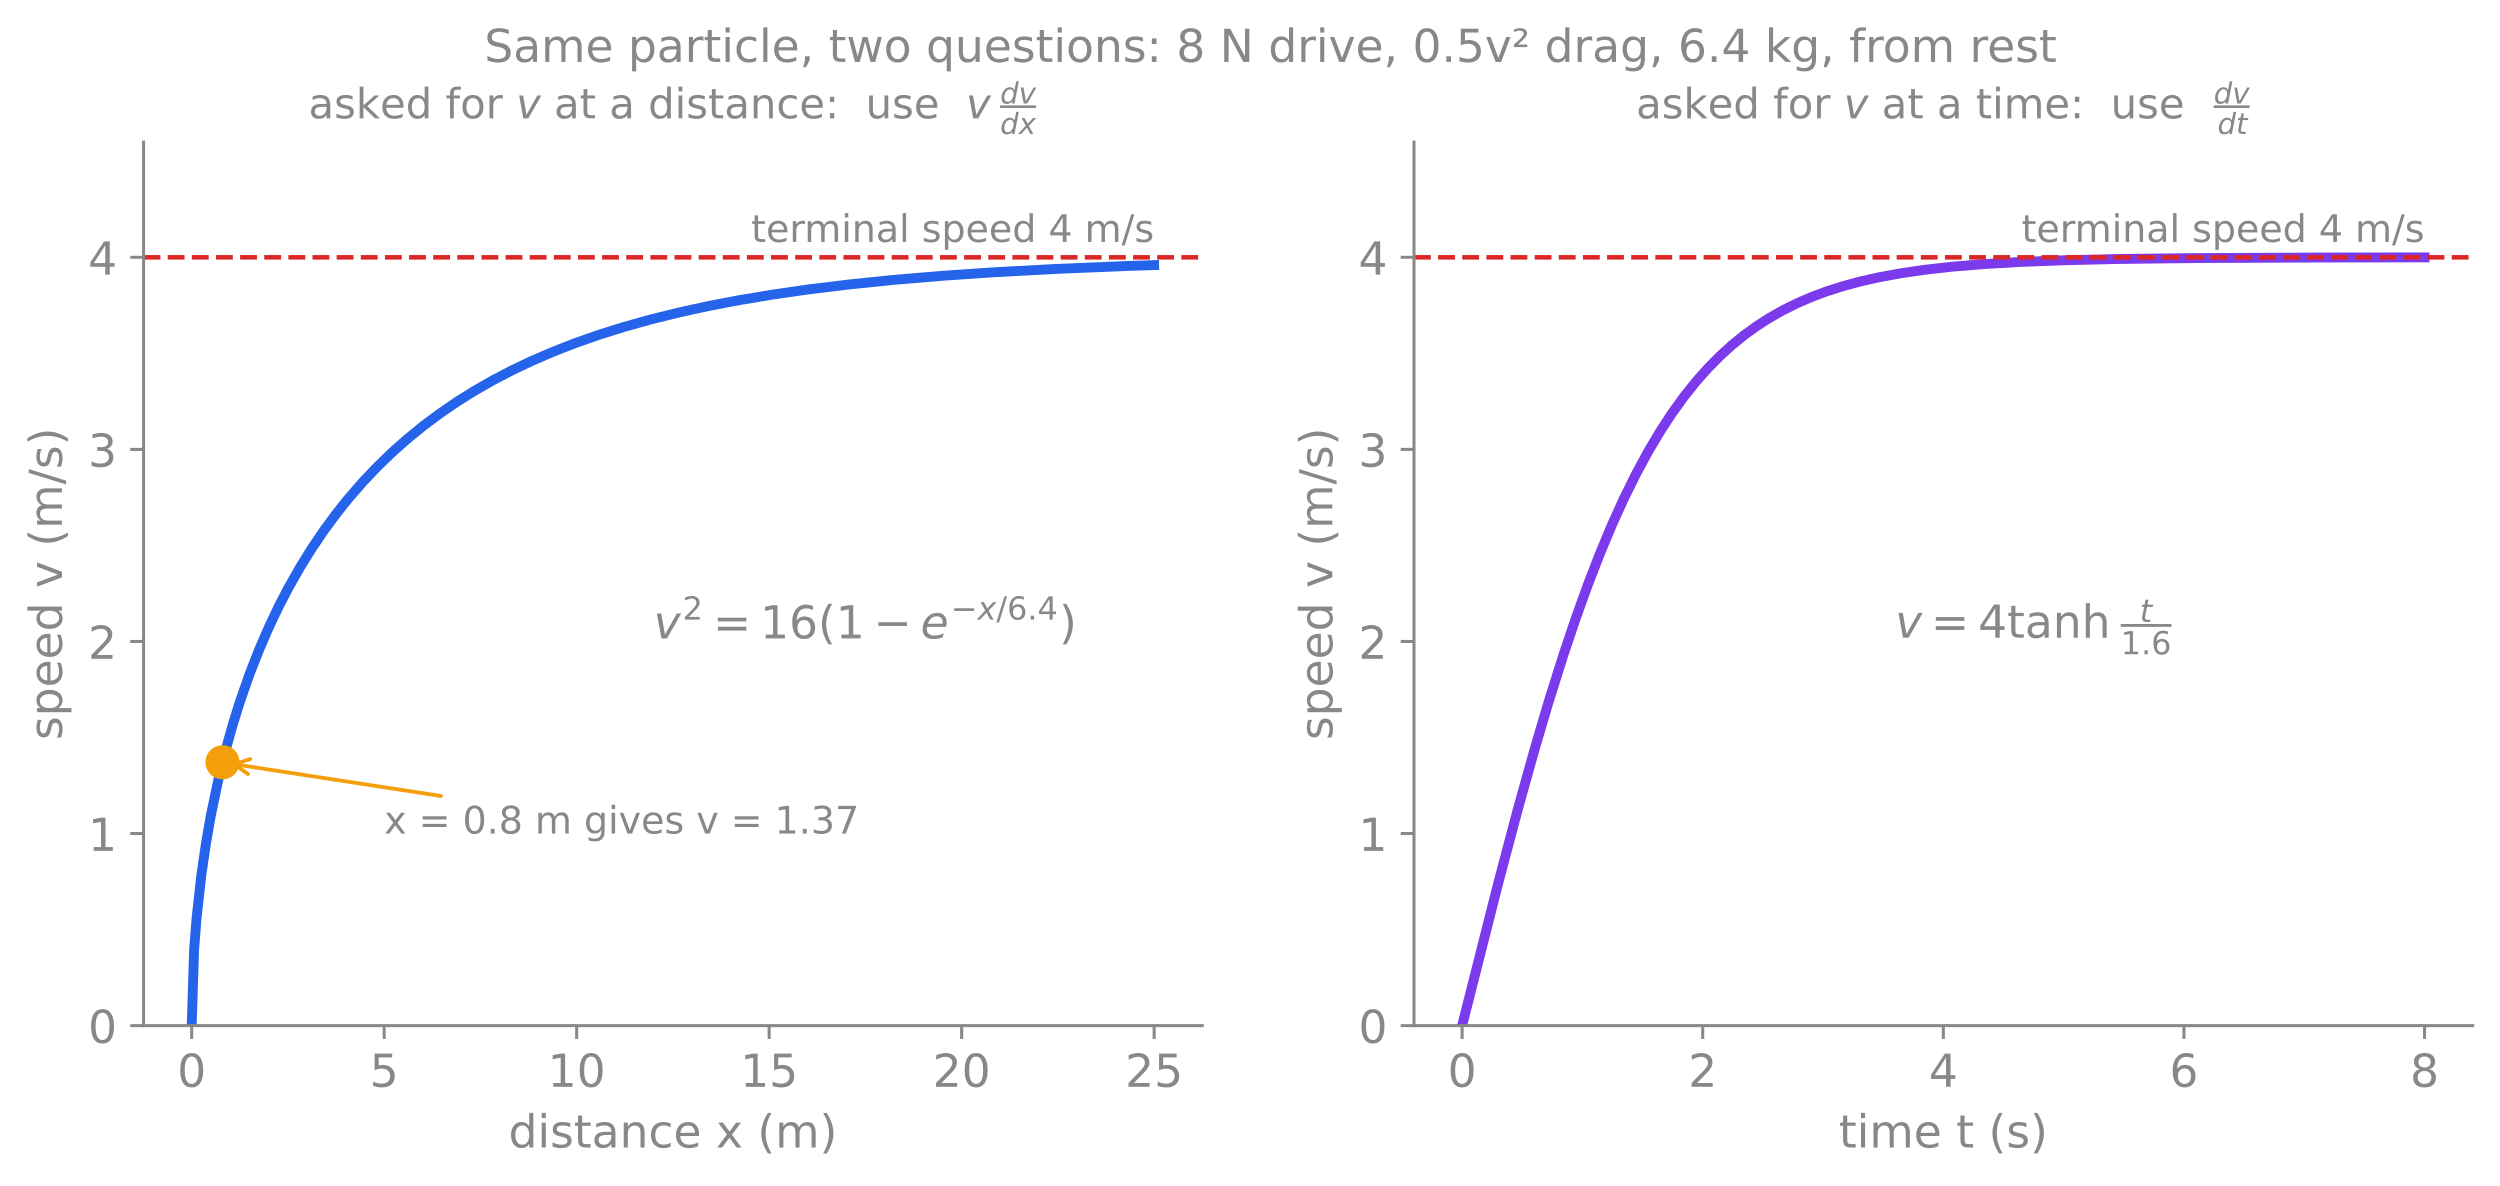
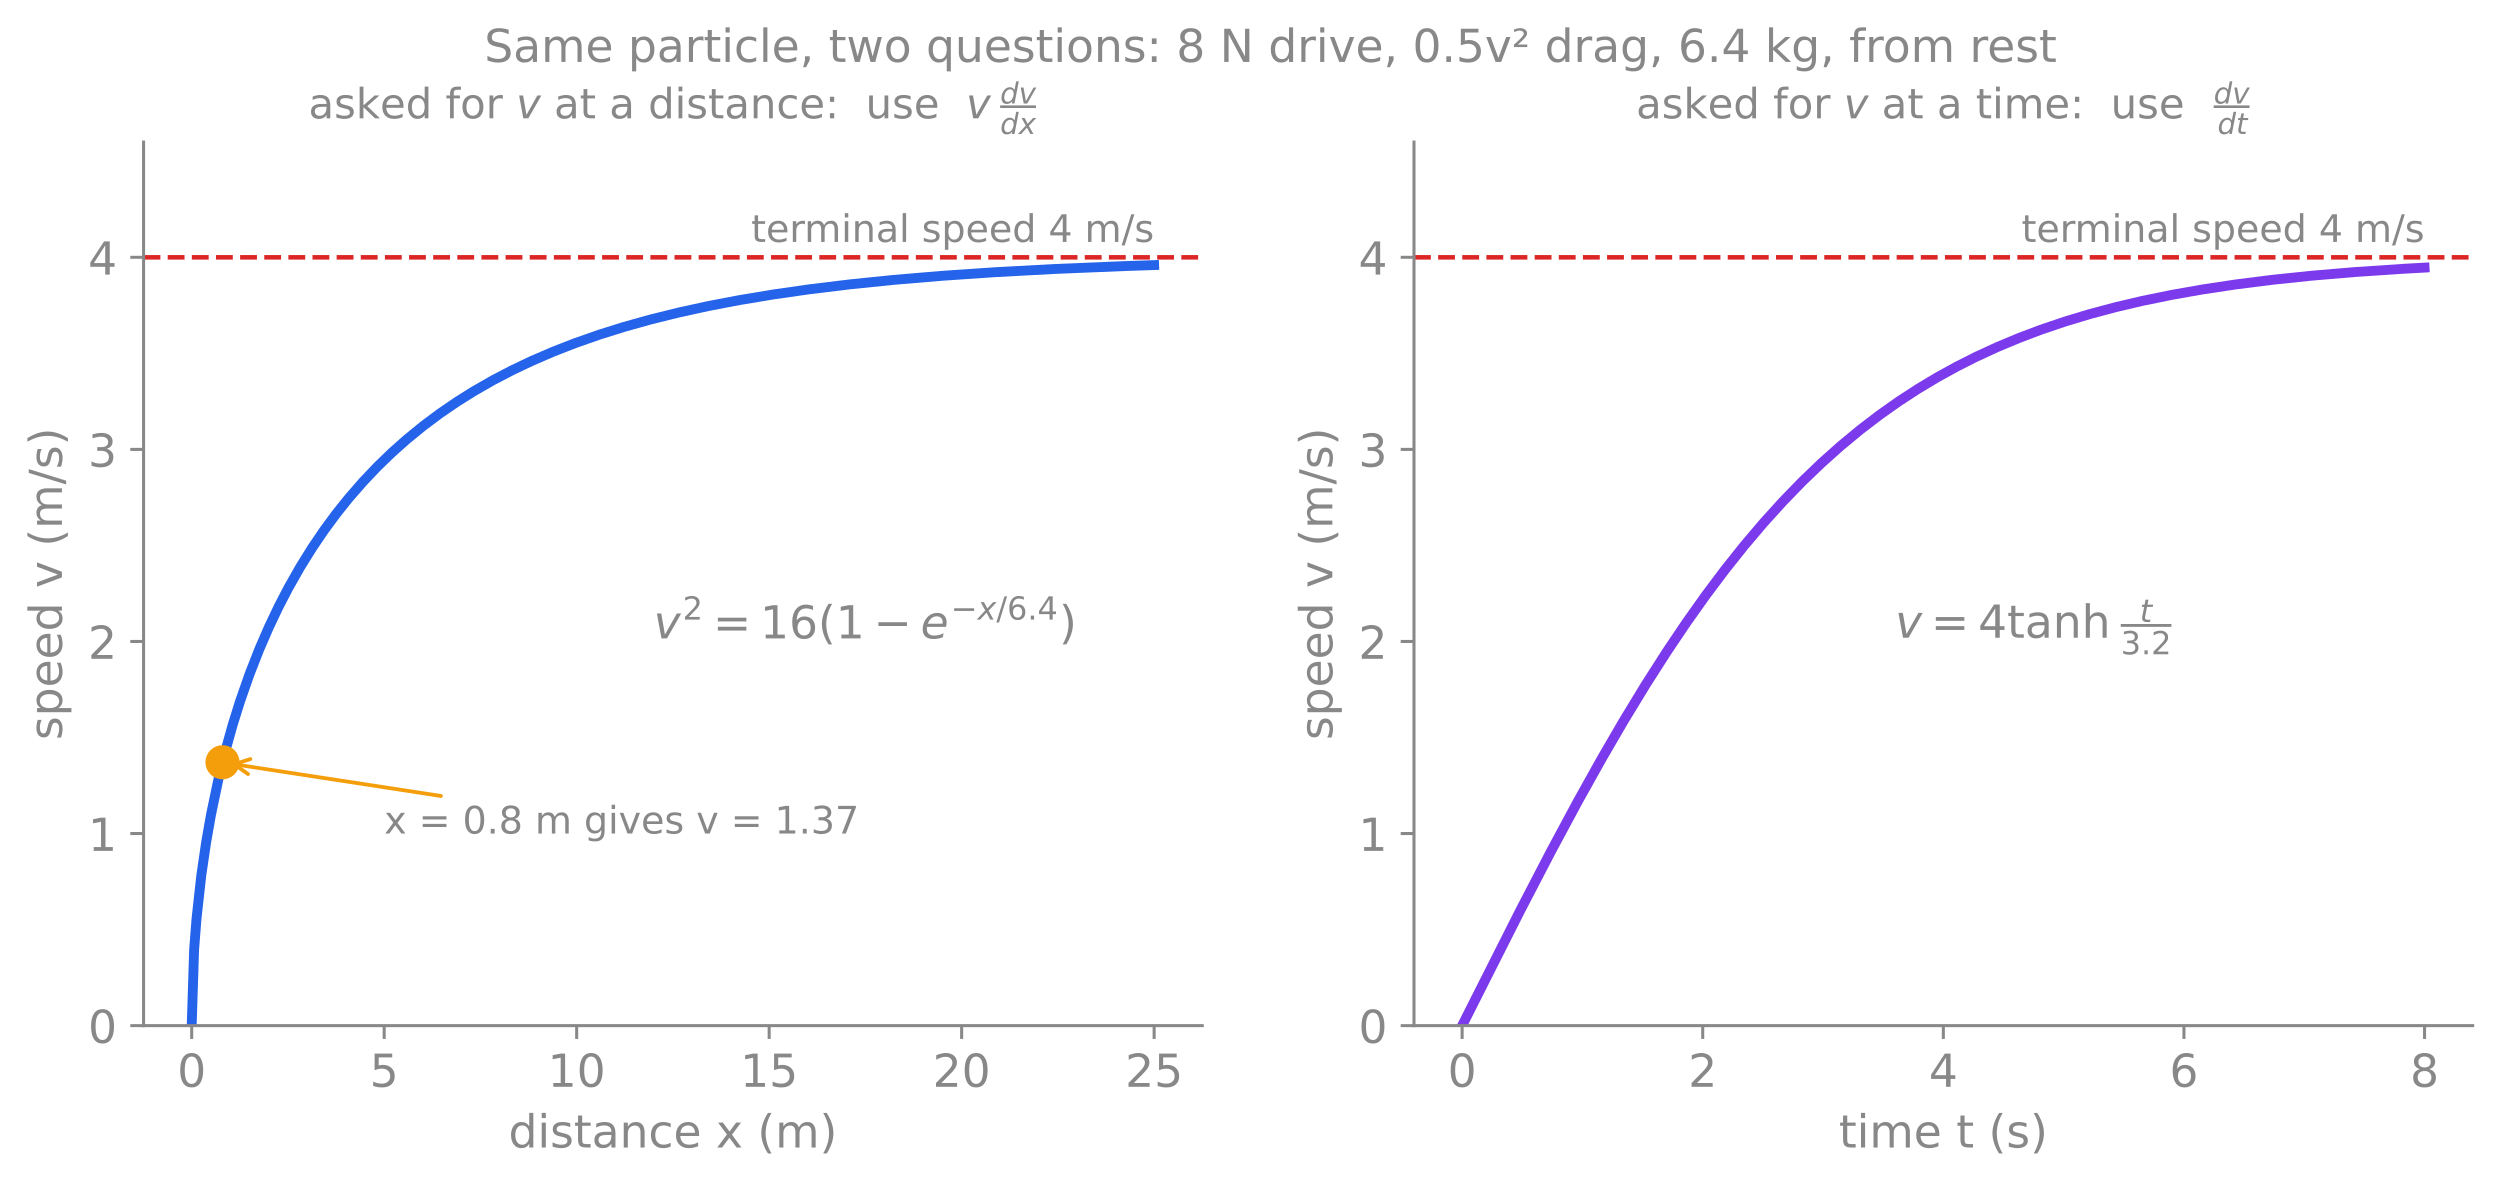
- <svg xmlns="http://www.w3.org/2000/svg" xmlns:xlink="http://www.w3.org/1999/xlink" width="658.836pt" height="312.489pt" viewBox="0 0 658.836 312.489" version="1.1">
+ <svg xmlns="http://www.w3.org/2000/svg" xmlns:xlink="http://www.w3.org/1999/xlink" width="100%" viewBox="0 0 658.836 312.489" version="1.1">
  <defs>
    <style type="text/css">*{stroke-linejoin: round; stroke-linecap: butt}</style>
  </defs>
  <g id="figure_1">
    <g id="patch_1">
-       <path d="M 0 312.489  L 658.836 312.489  L 658.836 0  L 0 0  L 0 312.489  z " style="fill: none" />
+       <path d="M 0 312.489 L 658.836 312.489 L 658.836 0 L 0 0 L 0 312.489 z " style="fill: none" />
    </g>
    <g id="axes_1">
      <g id="patch_2">
-         <path d="M 37.836 270.288  L 316.836 270.288  L 316.836 37.44  L 37.836 37.44  L 37.836 270.288  z " style="fill: none" />
+         <path d="M 37.836 270.288 L 316.836 270.288 L 316.836 37.44 L 37.836 37.44 L 37.836 270.288 z " style="fill: none" />
      </g>
      <g id="matplotlib.axis_1">
        <g id="xtick_1">
          <g id="line2d_1">
            <defs>
-               <path id="mb538197c39" d="M 0 0  L 0 3.5  " style="stroke: #888888; stroke-width: 0.8" />
+               <path id="mb538197c39" d="M 0 0 L 0 3.5 " style="stroke: #888888; stroke-width: 0.8" />
            </defs>
            <g>
              <use xlink:href="#mb538197c39" x="50.518" y="270.288" style="fill: #888888; stroke: #888888; stroke-width: 0.8" />
            </g>
          </g>
          <g id="text_1">
            <text style="font-size: 12px; font-family: 'DejaVu Sans', 'Bitstream Vera Sans', 'Computer Modern Sans Serif', 'Lucida Grande', 'Verdana', 'Geneva', 'Lucid', 'Arial', 'Helvetica', 'Avant Garde', sans-serif; text-anchor: middle; fill: #888888" x="50.518" y="286.405" transform="rotate(-0 50.51776 286.4052)">0</text>
          </g>
        </g>
        <g id="xtick_2">
          <g id="line2d_2">
            <g>
              <use xlink:href="#mb538197c39" x="101.245" y="270.288" style="fill: #888888; stroke: #888888; stroke-width: 0.8" />
            </g>
          </g>
          <g id="text_2">
            <text style="font-size: 12px; font-family: 'DejaVu Sans', 'Bitstream Vera Sans', 'Computer Modern Sans Serif', 'Lucida Grande', 'Verdana', 'Geneva', 'Lucid', 'Arial', 'Helvetica', 'Avant Garde', sans-serif; text-anchor: middle; fill: #888888" x="101.245" y="286.405" transform="rotate(-0 101.245 286.4052)">5</text>
          </g>
        </g>
        <g id="xtick_3">
          <g id="line2d_3">
            <g>
              <use xlink:href="#mb538197c39" x="151.972" y="270.288" style="fill: #888888; stroke: #888888; stroke-width: 0.8" />
            </g>
          </g>
          <g id="text_3">
            <text style="font-size: 12px; font-family: 'DejaVu Sans', 'Bitstream Vera Sans', 'Computer Modern Sans Serif', 'Lucida Grande', 'Verdana', 'Geneva', 'Lucid', 'Arial', 'Helvetica', 'Avant Garde', sans-serif; text-anchor: middle; fill: #888888" x="151.972" y="286.405" transform="rotate(-0 151.9723 286.4052)">10</text>
          </g>
        </g>
        <g id="xtick_4">
          <g id="line2d_4">
            <g>
              <use xlink:href="#mb538197c39" x="202.7" y="270.288" style="fill: #888888; stroke: #888888; stroke-width: 0.8" />
            </g>
          </g>
          <g id="text_4">
            <text style="font-size: 12px; font-family: 'DejaVu Sans', 'Bitstream Vera Sans', 'Computer Modern Sans Serif', 'Lucida Grande', 'Verdana', 'Geneva', 'Lucid', 'Arial', 'Helvetica', 'Avant Garde', sans-serif; text-anchor: middle; fill: #888888" x="202.7" y="286.405" transform="rotate(-0 202.6996 286.4052)">15</text>
          </g>
        </g>
        <g id="xtick_5">
          <g id="line2d_5">
            <g>
              <use xlink:href="#mb538197c39" x="253.427" y="270.288" style="fill: #888888; stroke: #888888; stroke-width: 0.8" />
            </g>
          </g>
          <g id="text_5">
            <text style="font-size: 12px; font-family: 'DejaVu Sans', 'Bitstream Vera Sans', 'Computer Modern Sans Serif', 'Lucida Grande', 'Verdana', 'Geneva', 'Lucid', 'Arial', 'Helvetica', 'Avant Garde', sans-serif; text-anchor: middle; fill: #888888" x="253.427" y="286.405" transform="rotate(-0 253.4268 286.4052)">20</text>
          </g>
        </g>
        <g id="xtick_6">
          <g id="line2d_6">
            <g>
              <use xlink:href="#mb538197c39" x="304.154" y="270.288" style="fill: #888888; stroke: #888888; stroke-width: 0.8" />
            </g>
          </g>
          <g id="text_6">
            <text style="font-size: 12px; font-family: 'DejaVu Sans', 'Bitstream Vera Sans', 'Computer Modern Sans Serif', 'Lucida Grande', 'Verdana', 'Geneva', 'Lucid', 'Arial', 'Helvetica', 'Avant Garde', sans-serif; text-anchor: middle; fill: #888888" x="304.154" y="286.405" transform="rotate(-0 304.1541 286.4052)">25</text>
          </g>
        </g>
        <g id="text_7">
          <text style="font-size: 12px; font-family: 'DejaVu Sans', 'Bitstream Vera Sans', 'Computer Modern Sans Serif', 'Lucida Grande', 'Verdana', 'Geneva', 'Lucid', 'Arial', 'Helvetica', 'Avant Garde', sans-serif; text-anchor: middle; fill: #888888" x="177.336" y="302.406" transform="rotate(-0 177.3359 302.4061)">distance x (m)</text>
        </g>
      </g>
      <g id="matplotlib.axis_2">
        <g id="ytick_1">
          <g id="line2d_7">
            <defs>
-               <path id="m2c519aae63" d="M 0 0  L -3.5 0  " style="stroke: #888888; stroke-width: 0.8" />
+               <path id="m2c519aae63" d="M 0 0 L -3.5 0 " style="stroke: #888888; stroke-width: 0.8" />
            </defs>
            <g>
              <use xlink:href="#m2c519aae63" x="37.836" y="270.288" style="fill: #888888; stroke: #888888; stroke-width: 0.8" />
            </g>
          </g>
          <g id="text_8">
            <text style="font-size: 12px; font-family: 'DejaVu Sans', 'Bitstream Vera Sans', 'Computer Modern Sans Serif', 'Lucida Grande', 'Verdana', 'Geneva', 'Lucid', 'Arial', 'Helvetica', 'Avant Garde', sans-serif; text-anchor: end; fill: #888888" x="30.836" y="274.847" transform="rotate(-0 30.83594 274.8466)">0</text>
          </g>
        </g>
        <g id="ytick_2">
          <g id="line2d_8">
            <g>
              <use xlink:href="#m2c519aae63" x="37.836" y="219.669" style="fill: #888888; stroke: #888888; stroke-width: 0.8" />
            </g>
          </g>
          <g id="text_9">
            <text style="font-size: 12px; font-family: 'DejaVu Sans', 'Bitstream Vera Sans', 'Computer Modern Sans Serif', 'Lucida Grande', 'Verdana', 'Geneva', 'Lucid', 'Arial', 'Helvetica', 'Avant Garde', sans-serif; text-anchor: end; fill: #888888" x="30.836" y="224.227" transform="rotate(-0 30.83594 224.2275)">1</text>
          </g>
        </g>
        <g id="ytick_3">
          <g id="line2d_9">
            <g>
              <use xlink:href="#m2c519aae63" x="37.836" y="169.05" style="fill: #888888; stroke: #888888; stroke-width: 0.8" />
            </g>
          </g>
          <g id="text_10">
            <text style="font-size: 12px; font-family: 'DejaVu Sans', 'Bitstream Vera Sans', 'Computer Modern Sans Serif', 'Lucida Grande', 'Verdana', 'Geneva', 'Lucid', 'Arial', 'Helvetica', 'Avant Garde', sans-serif; text-anchor: end; fill: #888888" x="30.836" y="173.608" transform="rotate(-0 30.83594 173.6083)">2</text>
          </g>
        </g>
        <g id="ytick_4">
          <g id="line2d_10">
            <g>
              <use xlink:href="#m2c519aae63" x="37.836" y="118.431" style="fill: #888888; stroke: #888888; stroke-width: 0.8" />
            </g>
          </g>
          <g id="text_11">
            <text style="font-size: 12px; font-family: 'DejaVu Sans', 'Bitstream Vera Sans', 'Computer Modern Sans Serif', 'Lucida Grande', 'Verdana', 'Geneva', 'Lucid', 'Arial', 'Helvetica', 'Avant Garde', sans-serif; text-anchor: end; fill: #888888" x="30.836" y="122.989" transform="rotate(-0 30.83594 122.9892)">3</text>
          </g>
        </g>
        <g id="ytick_5">
          <g id="line2d_11">
            <g>
              <use xlink:href="#m2c519aae63" x="37.836" y="67.811" style="fill: #888888; stroke: #888888; stroke-width: 0.8" />
            </g>
          </g>
          <g id="text_12">
            <text style="font-size: 12px; font-family: 'DejaVu Sans', 'Bitstream Vera Sans', 'Computer Modern Sans Serif', 'Lucida Grande', 'Verdana', 'Geneva', 'Lucid', 'Arial', 'Helvetica', 'Avant Garde', sans-serif; text-anchor: end; fill: #888888" x="30.836" y="72.37" transform="rotate(-0 30.83594 72.37007)">4</text>
          </g>
        </g>
        <g id="text_13">
          <text style="font-size: 12px; font-family: 'DejaVu Sans', 'Bitstream Vera Sans', 'Computer Modern Sans Serif', 'Lucida Grande', 'Verdana', 'Geneva', 'Lucid', 'Arial', 'Helvetica', 'Avant Garde', sans-serif; text-anchor: middle; fill: #888888" x="16.318" y="153.864" transform="rotate(-90 16.31812 153.864)">speed v (m/s)</text>
        </g>
      </g>
      <g id="line2d_12">
-         <path d="M 50.518 270.288  L 51.153 250.303  L 51.789 242.094  L 53.06 230.609  L 54.332 221.927  L 55.603 214.715  L 57.51 205.592  L 59.417 197.824  L 61.324 191.006  L 63.231 184.905  L 65.774 177.634  L 68.317 171.145  L 70.86 165.281  L 73.402 159.937  L 75.945 155.031  L 79.123 149.425  L 82.302 144.317  L 85.48 139.639  L 88.659 135.336  L 91.837 131.362  L 95.651 126.976  L 99.465 122.96  L 103.279 119.272  L 107.093 115.874  L 111.543 112.238  L 115.993 108.917  L 120.443 105.876  L 124.892 103.086  L 129.978 100.174  L 135.063 97.525  L 140.149 95.111  L 145.87 92.646  L 151.591 90.419  L 157.948 88.192  L 164.304 86.196  L 171.297 84.236  L 178.925 82.345  L 186.553 80.679  L 194.817 79.095  L 203.717 77.613  L 213.252 76.245  L 224.058 74.929  L 235.501 73.761  L 248.214 72.69  L 262.199 71.735  L 278.091 70.877  L 296.526 70.115  L 304.154 69.858  L 304.154 69.858  " clip-path="url(#p300fc3fd0b)" style="fill: none; stroke: #2563eb; stroke-width: 2.6; stroke-linecap: square" />
+         <path d="M 50.518 270.288 L 51.153 250.303 L 51.789 242.094 L 53.06 230.609 L 54.332 221.927 L 55.603 214.715 L 57.51 205.592 L 59.417 197.824 L 61.324 191.006 L 63.231 184.905 L 65.774 177.634 L 68.317 171.145 L 70.86 165.281 L 73.402 159.937 L 75.945 155.031 L 79.123 149.425 L 82.302 144.317 L 85.48 139.639 L 88.659 135.336 L 91.837 131.362 L 95.651 126.976 L 99.465 122.96 L 103.279 119.272 L 107.093 115.874 L 111.543 112.238 L 115.993 108.917 L 120.443 105.876 L 124.892 103.086 L 129.978 100.174 L 135.063 97.525 L 140.149 95.111 L 145.87 92.646 L 151.591 90.419 L 157.948 88.192 L 164.304 86.196 L 171.297 84.236 L 178.925 82.345 L 186.553 80.679 L 194.817 79.095 L 203.717 77.613 L 213.252 76.245 L 224.058 74.929 L 235.501 73.761 L 248.214 72.69 L 262.199 71.735 L 278.091 70.877 L 296.526 70.115 L 304.154 69.858 L 304.154 69.858 " clip-path="url(#p300fc3fd0b)" style="fill: none; stroke: #2563eb; stroke-width: 2.6; stroke-linecap: square" />
      </g>
      <g id="line2d_13">
-         <path d="M 37.836 67.811  L 316.836 67.811  " clip-path="url(#p300fc3fd0b)" style="fill: none; stroke-dasharray: 4.44,1.92; stroke-dashoffset: 0; stroke: #dc2626; stroke-width: 1.2" />
+         <path d="M 37.836 67.811 L 316.836 67.811 " clip-path="url(#p300fc3fd0b)" style="fill: none; stroke-dasharray: 4.44,1.92; stroke-dashoffset: 0; stroke: #dc2626; stroke-width: 1.2" />
      </g>
      <g id="line2d_14">
        <defs>
-           <path id="md2a8e1cafd" d="M 0 4  C 1.061 4 2.078 3.579 2.828 2.828  C 3.579 2.078 4 1.061 4 0  C 4 -1.061 3.579 -2.078 2.828 -2.828  C 2.078 -3.579 1.061 -4 0 -4  C -1.061 -4 -2.078 -3.579 -2.828 -2.828  C -3.579 -2.078 -4 -1.061 -4 0  C -4 1.061 -3.579 2.078 -2.828 2.828  C -2.078 3.579 -1.061 4 0 4  z " style="stroke: #f59e0b" />
+           <path id="md2a8e1cafd" d="M 0 4 C 1.061 4 2.078 3.579 2.828 2.828 C 3.579 2.078 4 1.061 4 0 C 4 -1.061 3.579 -2.078 2.828 -2.828 C 2.078 -3.579 1.061 -4 0 -4 C -1.061 -4 -2.078 -3.579 -2.828 -2.828 C -3.579 -2.078 -4 -1.061 -4 0 C -4 1.061 -3.579 2.078 -2.828 2.828 C -2.078 3.579 -1.061 4 0 4 z " style="stroke: #f59e0b" />
        </defs>
        <g clip-path="url(#p300fc3fd0b)">
          <use xlink:href="#md2a8e1cafd" x="58.634" y="200.882" style="fill: #f59e0b; stroke: #f59e0b" />
        </g>
      </g>
      <g id="patch_3">
-         <path d="M 37.836 270.288  L 37.836 37.44  " style="fill: none; stroke: #888888; stroke-width: 0.8; stroke-linejoin: miter; stroke-linecap: square" />
+         <path d="M 37.836 270.288 L 37.836 37.44 " style="fill: none; stroke: #888888; stroke-width: 0.8; stroke-linejoin: miter; stroke-linecap: square" />
      </g>
      <g id="patch_4">
-         <path d="M 37.836 270.288  L 316.836 270.288  " style="fill: none; stroke: #888888; stroke-width: 0.8; stroke-linejoin: miter; stroke-linecap: square" />
+         <path d="M 37.836 270.288 L 316.836 270.288 " style="fill: none; stroke: #888888; stroke-width: 0.8; stroke-linejoin: miter; stroke-linecap: square" />
      </g>
      <g id="text_14">
        <text style="font-size: 10px; font-family: 'DejaVu Sans', 'Bitstream Vera Sans', 'Computer Modern Sans Serif', 'Lucida Grande', 'Verdana', 'Geneva', 'Lucid', 'Arial', 'Helvetica', 'Avant Garde', sans-serif; text-anchor: end; fill: #888888" x="304.154" y="63.762" transform="rotate(-0 304.1541 63.76195)">terminal speed 4 m/s</text>
      </g>
      <g id="patch_5">
-         <path d="M 116.2 209.768  Q 88.406 205.505 61.717 201.413  " style="fill: none; stroke: #f59e0b; stroke-linecap: round" />
-         <path d="M 65.368 203.996  L 61.717 201.413  L 65.974 200.042  " style="fill: none; stroke: #f59e0b; stroke-linecap: round" />
+         <path d="M 116.2 209.768 Q 88.406 205.505 61.717 201.413 " style="fill: none; stroke: #f59e0b; stroke-linecap: round" />
+         <path d="M 65.368 203.996 L 61.717 201.413 L 65.974 200.042 " style="fill: none; stroke: #f59e0b; stroke-linecap: round" />
      </g>
      <g id="text_15">
        <text style="font-size: 10px; font-family: 'DejaVu Sans', 'Bitstream Vera Sans', 'Computer Modern Sans Serif', 'Lucida Grande', 'Verdana', 'Geneva', 'Lucid', 'Arial', 'Helvetica', 'Avant Garde', sans-serif; text-anchor: start; fill: #888888" x="101.245" y="219.669" transform="rotate(-0 101.245 219.6689)">x = 0.8 m gives v = 1.37</text>
      </g>
      <g id="text_16">
        <g style="fill: #888888" transform="translate(172.2632 169.0497)">
          <text>
            <tspan x="0" y="-0.81" style="font-style: oblique; font-size: 12px; font-family: 'DejaVu Sans'; fill: #888888">v</tspan>
            <tspan x="70.357" y="-0.81" style="font-style: oblique; font-size: 12px; font-family: 'DejaVu Sans'; fill: #888888">e</tspan>
            <tspan x="7.638" y="-5.766" style="font-size: 8.4px; font-family: 'DejaVu Sans'; fill: #888888">2</tspan>
            <tspan x="78.297" y="-5.766" style="font-size: 8.4px; font-family: 'DejaVu Sans'; fill: #888888">−</tspan>
            <tspan x="90.307" y="-5.766" style="font-size: 8.4px; font-family: 'DejaVu Sans'; fill: #888888">/</tspan>
            <tspan x="93.137" y="-5.766" style="font-size: 8.4px; font-family: 'DejaVu Sans'; fill: #888888">6</tspan>
            <tspan x="98.481" y="-5.766" style="font-size: 8.4px; font-family: 'DejaVu Sans'; fill: #888888">.</tspan>
            <tspan x="101.151" y="-5.766" style="font-size: 8.4px; font-family: 'DejaVu Sans'; fill: #888888">4</tspan>
            <tspan x="15.648" y="-0.81" style="font-size: 12px; font-family: 'DejaVu Sans'; fill: #888888">=</tspan>
            <tspan x="28.04" y="-0.81" style="font-size: 12px; font-family: 'DejaVu Sans'; fill: #888888">1</tspan>
            <tspan x="35.675" y="-0.81" style="font-size: 12px; font-family: 'DejaVu Sans'; fill: #888888">6</tspan>
            <tspan x="43.31" y="-0.81" style="font-size: 12px; font-family: 'DejaVu Sans'; fill: #888888">(</tspan>
            <tspan x="47.992" y="-0.81" style="font-size: 12px; font-family: 'DejaVu Sans'; fill: #888888">1</tspan>
            <tspan x="57.964" y="-0.81" style="font-size: 12px; font-family: 'DejaVu Sans'; fill: #888888">−</tspan>
            <tspan x="106.824" y="-0.81" style="font-size: 12px; font-family: 'DejaVu Sans'; fill: #888888">)</tspan>
            <tspan x="85.336" y="-5.766" style="font-style: oblique; font-size: 8.4px; font-family: 'DejaVu Sans'; fill: #888888">x</tspan>
          </text>
        </g>
      </g>
      <g id="text_17">
        <g style="fill: #888888" transform="translate(81.30594 31.44)">
          <text>
            <tspan x="0" y="-0.258" style="font-size: 11px; font-family: 'DejaVu Sans'; fill: #888888">a</tspan>
            <tspan x="6.741" y="-0.258" style="font-size: 11px; font-family: 'DejaVu Sans'; fill: #888888">s</tspan>
            <tspan x="12.472" y="-0.258" style="font-size: 11px; font-family: 'DejaVu Sans'; fill: #888888">k</tspan>
            <tspan x="18.842" y="-0.258" style="font-size: 11px; font-family: 'DejaVu Sans'; fill: #888888">e</tspan>
            <tspan x="25.609" y="-0.258" style="font-size: 11px; font-family: 'DejaVu Sans'; fill: #888888">d</tspan>
            <tspan x="32.592" y="-0.258" style="font-size: 11px; font-family: 'DejaVu Sans'; fill: #888888"> </tspan>
            <tspan x="36.088" y="-0.258" style="font-size: 11px; font-family: 'DejaVu Sans'; fill: #888888">f</tspan>
            <tspan x="39.961" y="-0.258" style="font-size: 11px; font-family: 'DejaVu Sans'; fill: #888888">o</tspan>
            <tspan x="46.691" y="-0.258" style="font-size: 11px; font-family: 'DejaVu Sans'; fill: #888888">r</tspan>
            <tspan x="51.213" y="-0.258" style="font-size: 11px; font-family: 'DejaVu Sans'; fill: #888888"> </tspan>
            <tspan x="61.22" y="-0.258" style="font-size: 11px; font-family: 'DejaVu Sans'; fill: #888888"> </tspan>
            <tspan x="64.716" y="-0.258" style="font-size: 11px; font-family: 'DejaVu Sans'; fill: #888888">a</tspan>
            <tspan x="71.457" y="-0.258" style="font-size: 11px; font-family: 'DejaVu Sans'; fill: #888888">t</tspan>
            <tspan x="75.77" y="-0.258" style="font-size: 11px; font-family: 'DejaVu Sans'; fill: #888888"> </tspan>
            <tspan x="79.267" y="-0.258" style="font-size: 11px; font-family: 'DejaVu Sans'; fill: #888888">a</tspan>
            <tspan x="86.007" y="-0.258" style="font-size: 11px; font-family: 'DejaVu Sans'; fill: #888888"> </tspan>
            <tspan x="89.504" y="-0.258" style="font-size: 11px; font-family: 'DejaVu Sans'; fill: #888888">d</tspan>
            <tspan x="96.486" y="-0.258" style="font-size: 11px; font-family: 'DejaVu Sans'; fill: #888888">i</tspan>
            <tspan x="99.542" y="-0.258" style="font-size: 11px; font-family: 'DejaVu Sans'; fill: #888888">s</tspan>
            <tspan x="105.273" y="-0.258" style="font-size: 11px; font-family: 'DejaVu Sans'; fill: #888888">t</tspan>
            <tspan x="109.586" y="-0.258" style="font-size: 11px; font-family: 'DejaVu Sans'; fill: #888888">a</tspan>
            <tspan x="116.327" y="-0.258" style="font-size: 11px; font-family: 'DejaVu Sans'; fill: #888888">n</tspan>
            <tspan x="123.299" y="-0.258" style="font-size: 11px; font-family: 'DejaVu Sans'; fill: #888888">c</tspan>
            <tspan x="129.347" y="-0.258" style="font-size: 11px; font-family: 'DejaVu Sans'; fill: #888888">e</tspan>
            <tspan x="136.114" y="-0.258" style="font-size: 11px; font-family: 'DejaVu Sans'; fill: #888888">:</tspan>
            <tspan x="139.82" y="-0.258" style="font-size: 11px; font-family: 'DejaVu Sans'; fill: #888888"> </tspan>
            <tspan x="143.317" y="-0.258" style="font-size: 11px; font-family: 'DejaVu Sans'; fill: #888888"> </tspan>
            <tspan x="146.813" y="-0.258" style="font-size: 11px; font-family: 'DejaVu Sans'; fill: #888888">u</tspan>
            <tspan x="153.785" y="-0.258" style="font-size: 11px; font-family: 'DejaVu Sans'; fill: #888888">s</tspan>
            <tspan x="159.516" y="-0.258" style="font-size: 11px; font-family: 'DejaVu Sans'; fill: #888888">e</tspan>
            <tspan x="166.284" y="-0.258" style="font-size: 11px; font-family: 'DejaVu Sans'; fill: #888888"> </tspan>
            <tspan x="169.78" y="-0.258" style="font-size: 11px; font-family: 'DejaVu Sans'; fill: #888888"> </tspan>
            <tspan x="54.71" y="-0.258" style="font-style: oblique; font-size: 11px; font-family: 'DejaVu Sans'; fill: #888888">v</tspan>
            <tspan x="173.277" y="-0.258" style="font-style: oblique; font-size: 11px; font-family: 'DejaVu Sans'; fill: #888888">v</tspan>
            <tspan x="182.26" y="-4.148" style="font-style: oblique; font-size: 7.7px; font-family: 'DejaVu Sans'; fill: #888888">d</tspan>
            <tspan x="182.26" y="3.875" style="font-style: oblique; font-size: 7.7px; font-family: 'DejaVu Sans'; fill: #888888">d</tspan>
            <tspan x="187.148" y="-4.148" style="font-style: oblique; font-size: 7.7px; font-family: 'DejaVu Sans'; fill: #888888">v</tspan>
            <tspan x="187.148" y="3.875" style="font-style: oblique; font-size: 7.7px; font-family: 'DejaVu Sans'; fill: #888888">x</tspan>
          </text>
          <rect x="182.26" y="-3.664" width="9.445" height="0.688" />
        </g>
      </g>
    </g>
    <g id="axes_2">
      <g id="patch_6">
-         <path d="M 372.636 270.288  L 651.636 270.288  L 651.636 37.44  L 372.636 37.44  L 372.636 270.288  z " style="fill: none" />
+         <path d="M 372.636 270.288 L 651.636 270.288 L 651.636 37.44 L 372.636 37.44 L 372.636 270.288 z " style="fill: none" />
      </g>
      <g id="matplotlib.axis_3">
        <g id="xtick_7">
          <g id="line2d_15">
            <g>
              <use xlink:href="#mb538197c39" x="385.318" y="270.288" style="fill: #888888; stroke: #888888; stroke-width: 0.8" />
            </g>
          </g>
          <g id="text_18">
            <text style="font-size: 12px; font-family: 'DejaVu Sans', 'Bitstream Vera Sans', 'Computer Modern Sans Serif', 'Lucida Grande', 'Verdana', 'Geneva', 'Lucid', 'Arial', 'Helvetica', 'Avant Garde', sans-serif; text-anchor: middle; fill: #888888" x="385.318" y="286.405" transform="rotate(-0 385.3178 286.4052)">0</text>
          </g>
        </g>
        <g id="xtick_8">
          <g id="line2d_16">
            <g>
              <use xlink:href="#mb538197c39" x="448.727" y="270.288" style="fill: #888888; stroke: #888888; stroke-width: 0.8" />
            </g>
          </g>
          <g id="text_19">
            <text style="font-size: 12px; font-family: 'DejaVu Sans', 'Bitstream Vera Sans', 'Computer Modern Sans Serif', 'Lucida Grande', 'Verdana', 'Geneva', 'Lucid', 'Arial', 'Helvetica', 'Avant Garde', sans-serif; text-anchor: middle; fill: #888888" x="448.727" y="286.405" transform="rotate(-0 448.7268 286.4052)">2</text>
          </g>
        </g>
        <g id="xtick_9">
          <g id="line2d_17">
            <g>
              <use xlink:href="#mb538197c39" x="512.136" y="270.288" style="fill: #888888; stroke: #888888; stroke-width: 0.8" />
            </g>
          </g>
          <g id="text_20">
            <text style="font-size: 12px; font-family: 'DejaVu Sans', 'Bitstream Vera Sans', 'Computer Modern Sans Serif', 'Lucida Grande', 'Verdana', 'Geneva', 'Lucid', 'Arial', 'Helvetica', 'Avant Garde', sans-serif; text-anchor: middle; fill: #888888" x="512.136" y="286.405" transform="rotate(-0 512.1359 286.4052)">4</text>
          </g>
        </g>
        <g id="xtick_10">
          <g id="line2d_18">
            <g>
              <use xlink:href="#mb538197c39" x="575.545" y="270.288" style="fill: #888888; stroke: #888888; stroke-width: 0.8" />
            </g>
          </g>
          <g id="text_21">
            <text style="font-size: 12px; font-family: 'DejaVu Sans', 'Bitstream Vera Sans', 'Computer Modern Sans Serif', 'Lucida Grande', 'Verdana', 'Geneva', 'Lucid', 'Arial', 'Helvetica', 'Avant Garde', sans-serif; text-anchor: middle; fill: #888888" x="575.545" y="286.405" transform="rotate(-0 575.545 286.4052)">6</text>
          </g>
        </g>
        <g id="xtick_11">
          <g id="line2d_19">
            <g>
              <use xlink:href="#mb538197c39" x="638.954" y="270.288" style="fill: #888888; stroke: #888888; stroke-width: 0.8" />
            </g>
          </g>
          <g id="text_22">
            <text style="font-size: 12px; font-family: 'DejaVu Sans', 'Bitstream Vera Sans', 'Computer Modern Sans Serif', 'Lucida Grande', 'Verdana', 'Geneva', 'Lucid', 'Arial', 'Helvetica', 'Avant Garde', sans-serif; text-anchor: middle; fill: #888888" x="638.954" y="286.405" transform="rotate(-0 638.9541 286.4052)">8</text>
          </g>
        </g>
        <g id="text_23">
          <text style="font-size: 12px; font-family: 'DejaVu Sans', 'Bitstream Vera Sans', 'Computer Modern Sans Serif', 'Lucida Grande', 'Verdana', 'Geneva', 'Lucid', 'Arial', 'Helvetica', 'Avant Garde', sans-serif; text-anchor: middle; fill: #888888" x="512.136" y="302.406" transform="rotate(-0 512.1359 302.4061)">time t (s)</text>
        </g>
      </g>
      <g id="matplotlib.axis_4">
        <g id="ytick_6">
          <g id="line2d_20">
            <g>
              <use xlink:href="#m2c519aae63" x="372.636" y="270.288" style="fill: #888888; stroke: #888888; stroke-width: 0.8" />
            </g>
          </g>
          <g id="text_24">
            <text style="font-size: 12px; font-family: 'DejaVu Sans', 'Bitstream Vera Sans', 'Computer Modern Sans Serif', 'Lucida Grande', 'Verdana', 'Geneva', 'Lucid', 'Arial', 'Helvetica', 'Avant Garde', sans-serif; text-anchor: end; fill: #888888" x="365.636" y="274.847" transform="rotate(-0 365.6359 274.8466)">0</text>
          </g>
        </g>
        <g id="ytick_7">
          <g id="line2d_21">
            <g>
              <use xlink:href="#m2c519aae63" x="372.636" y="219.669" style="fill: #888888; stroke: #888888; stroke-width: 0.8" />
            </g>
          </g>
          <g id="text_25">
            <text style="font-size: 12px; font-family: 'DejaVu Sans', 'Bitstream Vera Sans', 'Computer Modern Sans Serif', 'Lucida Grande', 'Verdana', 'Geneva', 'Lucid', 'Arial', 'Helvetica', 'Avant Garde', sans-serif; text-anchor: end; fill: #888888" x="365.636" y="224.227" transform="rotate(-0 365.6359 224.2275)">1</text>
          </g>
        </g>
        <g id="ytick_8">
          <g id="line2d_22">
            <g>
              <use xlink:href="#m2c519aae63" x="372.636" y="169.05" style="fill: #888888; stroke: #888888; stroke-width: 0.8" />
            </g>
          </g>
          <g id="text_26">
            <text style="font-size: 12px; font-family: 'DejaVu Sans', 'Bitstream Vera Sans', 'Computer Modern Sans Serif', 'Lucida Grande', 'Verdana', 'Geneva', 'Lucid', 'Arial', 'Helvetica', 'Avant Garde', sans-serif; text-anchor: end; fill: #888888" x="365.636" y="173.608" transform="rotate(-0 365.6359 173.6083)">2</text>
          </g>
        </g>
        <g id="ytick_9">
          <g id="line2d_23">
            <g>
              <use xlink:href="#m2c519aae63" x="372.636" y="118.431" style="fill: #888888; stroke: #888888; stroke-width: 0.8" />
            </g>
          </g>
          <g id="text_27">
            <text style="font-size: 12px; font-family: 'DejaVu Sans', 'Bitstream Vera Sans', 'Computer Modern Sans Serif', 'Lucida Grande', 'Verdana', 'Geneva', 'Lucid', 'Arial', 'Helvetica', 'Avant Garde', sans-serif; text-anchor: end; fill: #888888" x="365.636" y="122.989" transform="rotate(-0 365.6359 122.9892)">3</text>
          </g>
        </g>
        <g id="ytick_10">
          <g id="line2d_24">
            <g>
              <use xlink:href="#m2c519aae63" x="372.636" y="67.811" style="fill: #888888; stroke: #888888; stroke-width: 0.8" />
            </g>
          </g>
          <g id="text_28">
            <text style="font-size: 12px; font-family: 'DejaVu Sans', 'Bitstream Vera Sans', 'Computer Modern Sans Serif', 'Lucida Grande', 'Verdana', 'Geneva', 'Lucid', 'Arial', 'Helvetica', 'Avant Garde', sans-serif; text-anchor: end; fill: #888888" x="365.636" y="72.37" transform="rotate(-0 365.6359 72.37007)">4</text>
          </g>
        </g>
        <g id="text_29">
          <text style="font-size: 12px; font-family: 'DejaVu Sans', 'Bitstream Vera Sans', 'Computer Modern Sans Serif', 'Lucida Grande', 'Verdana', 'Geneva', 'Lucid', 'Arial', 'Helvetica', 'Avant Garde', sans-serif; text-anchor: middle; fill: #888888" x="351.118" y="153.864" transform="rotate(-90 351.1181 153.864)">speed v (m/s)</text>
        </g>
      </g>
      <g id="line2d_25">
-         <path d="M 385.318 270.288  L 394.853 232.671  L 399.938 213.494  L 404.388 197.563  L 408.202 184.676  L 412.016 172.581  L 415.195 163.146  L 418.373 154.316  L 421.552 146.098  L 424.73 138.486  L 427.908 131.471  L 431.087 125.032  L 434.265 119.147  L 437.444 113.788  L 440.622 108.922  L 443.8 104.519  L 446.979 100.545  L 450.157 96.967  L 453.336 93.753  L 456.514 90.872  L 459.692 88.293  L 462.871 85.989  L 466.049 83.934  L 469.863 81.76  L 473.677 79.871  L 477.491 78.23  L 481.305 76.808  L 485.755 75.387  L 490.205 74.188  L 495.29 73.044  L 501.012 71.998  L 507.368 71.078  L 514.361 70.296  L 522.625 69.608  L 532.16 69.047  L 543.602 68.599  L 558.223 68.254  L 578.565 68.01  L 611.62 67.865  L 638.954 67.83  L 638.954 67.83  " clip-path="url(#p1e7d1e70ca)" style="fill: none; stroke: #7c3aed; stroke-width: 2.6; stroke-linecap: square" />
+         <path d="M 385.318 270.288 L 400.574 240.068 L 408.838 224.171 L 415.83 211.165 L 422.187 199.783 L 427.908 189.953 L 433.629 180.553 L 439.351 171.611 L 444.436 164.063 L 449.521 156.901 L 454.607 150.131 L 459.692 143.751 L 464.778 137.758 L 469.863 132.146 L 474.949 126.905 L 480.034 122.022 L 485.12 117.486 L 490.205 113.279 L 495.29 109.387 L 500.376 105.793 L 505.461 102.481 L 510.547 99.432 L 515.632 96.63 L 520.718 94.059 L 526.439 91.423 L 532.16 89.037 L 537.881 86.88 L 544.238 84.728 L 550.595 82.809 L 557.587 80.94 L 564.58 79.298 L 572.208 77.733 L 580.472 76.273 L 589.371 74.935 L 598.906 73.733 L 609.077 72.67 L 620.519 71.698 L 633.233 70.843 L 638.954 70.522 L 638.954 70.522 " clip-path="url(#p1e7d1e70ca)" style="fill: none; stroke: #7c3aed; stroke-width: 2.6; stroke-linecap: square" />
      </g>
      <g id="line2d_26">
-         <path d="M 372.636 67.811  L 651.636 67.811  " clip-path="url(#p1e7d1e70ca)" style="fill: none; stroke-dasharray: 4.44,1.92; stroke-dashoffset: 0; stroke: #dc2626; stroke-width: 1.2" />
+         <path d="M 372.636 67.811 L 651.636 67.811 " clip-path="url(#p1e7d1e70ca)" style="fill: none; stroke-dasharray: 4.44,1.92; stroke-dashoffset: 0; stroke: #dc2626; stroke-width: 1.2" />
      </g>
      <g id="patch_7">
-         <path d="M 372.636 270.288  L 372.636 37.44  " style="fill: none; stroke: #888888; stroke-width: 0.8; stroke-linejoin: miter; stroke-linecap: square" />
+         <path d="M 372.636 270.288 L 372.636 37.44 " style="fill: none; stroke: #888888; stroke-width: 0.8; stroke-linejoin: miter; stroke-linecap: square" />
      </g>
      <g id="patch_8">
-         <path d="M 372.636 270.288  L 651.636 270.288  " style="fill: none; stroke: #888888; stroke-width: 0.8; stroke-linejoin: miter; stroke-linecap: square" />
+         <path d="M 372.636 270.288 L 651.636 270.288 " style="fill: none; stroke: #888888; stroke-width: 0.8; stroke-linejoin: miter; stroke-linecap: square" />
      </g>
      <g id="text_30">
        <text style="font-size: 10px; font-family: 'DejaVu Sans', 'Bitstream Vera Sans', 'Computer Modern Sans Serif', 'Lucida Grande', 'Verdana', 'Geneva', 'Lucid', 'Arial', 'Helvetica', 'Avant Garde', sans-serif; text-anchor: end; fill: #888888" x="638.954" y="63.762" transform="rotate(-0 638.9541 63.76195)">terminal speed 4 m/s</text>
      </g>
      <g id="text_31">
        <g style="fill: #888888" transform="translate(499.4541 169.0497)">
          <text>
            <tspan x="0" y="-0.98" style="font-style: oblique; font-size: 12px; font-family: 'DejaVu Sans'; fill: #888888">v</tspan>
            <tspan x="9.439" y="-0.98" style="font-size: 12px; font-family: 'DejaVu Sans'; fill: #888888">=</tspan>
            <tspan x="21.832" y="-0.98" style="font-size: 12px; font-family: 'DejaVu Sans'; fill: #888888">4</tspan>
            <tspan x="29.467" y="-0.98" style="font-size: 12px; font-family: 'DejaVu Sans'; fill: #888888">t</tspan>
            <tspan x="34.172" y="-0.98" style="font-size: 12px; font-family: 'DejaVu Sans'; fill: #888888">a</tspan>
            <tspan x="41.525" y="-0.98" style="font-size: 12px; font-family: 'DejaVu Sans'; fill: #888888">n</tspan>
            <tspan x="49.131" y="-0.98" style="font-size: 12px; font-family: 'DejaVu Sans'; fill: #888888">h</tspan>
            <tspan x="64.435" y="-5.105" style="font-style: oblique; font-size: 8.4px; font-family: 'DejaVu Sans'; fill: #888888">t</tspan>
-             <tspan x="59.435" y="3.38" style="font-size: 8.4px; font-family: 'DejaVu Sans'; fill: #888888">1</tspan>
+             <tspan x="59.435" y="3.38" style="font-size: 8.4px; font-family: 'DejaVu Sans'; fill: #888888">3</tspan>
            <tspan x="64.779" y="3.38" style="font-size: 8.4px; font-family: 'DejaVu Sans'; fill: #888888">.</tspan>
-             <tspan x="67.449" y="3.38" style="font-size: 8.4px; font-family: 'DejaVu Sans'; fill: #888888">6</tspan>
+             <tspan x="67.449" y="3.38" style="font-size: 8.4px; font-family: 'DejaVu Sans'; fill: #888888">2</tspan>
          </text>
          <rect x="59.435" y="-4.605" width="13.359" height="0.75" />
        </g>
      </g>
      <g id="text_32">
        <g style="fill: #888888" transform="translate(431.1759 31.44)">
          <text>
            <tspan x="0" y="-0.258" style="font-size: 11px; font-family: 'DejaVu Sans'; fill: #888888">a</tspan>
            <tspan x="6.741" y="-0.258" style="font-size: 11px; font-family: 'DejaVu Sans'; fill: #888888">s</tspan>
            <tspan x="12.472" y="-0.258" style="font-size: 11px; font-family: 'DejaVu Sans'; fill: #888888">k</tspan>
            <tspan x="18.842" y="-0.258" style="font-size: 11px; font-family: 'DejaVu Sans'; fill: #888888">e</tspan>
            <tspan x="25.609" y="-0.258" style="font-size: 11px; font-family: 'DejaVu Sans'; fill: #888888">d</tspan>
            <tspan x="32.592" y="-0.258" style="font-size: 11px; font-family: 'DejaVu Sans'; fill: #888888"> </tspan>
            <tspan x="36.088" y="-0.258" style="font-size: 11px; font-family: 'DejaVu Sans'; fill: #888888">f</tspan>
            <tspan x="39.961" y="-0.258" style="font-size: 11px; font-family: 'DejaVu Sans'; fill: #888888">o</tspan>
            <tspan x="46.691" y="-0.258" style="font-size: 11px; font-family: 'DejaVu Sans'; fill: #888888">r</tspan>
            <tspan x="51.213" y="-0.258" style="font-size: 11px; font-family: 'DejaVu Sans'; fill: #888888"> </tspan>
            <tspan x="61.22" y="-0.258" style="font-size: 11px; font-family: 'DejaVu Sans'; fill: #888888"> </tspan>
            <tspan x="64.716" y="-0.258" style="font-size: 11px; font-family: 'DejaVu Sans'; fill: #888888">a</tspan>
            <tspan x="71.457" y="-0.258" style="font-size: 11px; font-family: 'DejaVu Sans'; fill: #888888">t</tspan>
            <tspan x="75.77" y="-0.258" style="font-size: 11px; font-family: 'DejaVu Sans'; fill: #888888"> </tspan>
            <tspan x="79.267" y="-0.258" style="font-size: 11px; font-family: 'DejaVu Sans'; fill: #888888">a</tspan>
            <tspan x="86.007" y="-0.258" style="font-size: 11px; font-family: 'DejaVu Sans'; fill: #888888"> </tspan>
            <tspan x="89.504" y="-0.258" style="font-size: 11px; font-family: 'DejaVu Sans'; fill: #888888">t</tspan>
            <tspan x="93.817" y="-0.258" style="font-size: 11px; font-family: 'DejaVu Sans'; fill: #888888">i</tspan>
            <tspan x="96.873" y="-0.258" style="font-size: 11px; font-family: 'DejaVu Sans'; fill: #888888">m</tspan>
            <tspan x="107.588" y="-0.258" style="font-size: 11px; font-family: 'DejaVu Sans'; fill: #888888">e</tspan>
            <tspan x="114.356" y="-0.258" style="font-size: 11px; font-family: 'DejaVu Sans'; fill: #888888">:</tspan>
            <tspan x="118.062" y="-0.258" style="font-size: 11px; font-family: 'DejaVu Sans'; fill: #888888"> </tspan>
            <tspan x="121.559" y="-0.258" style="font-size: 11px; font-family: 'DejaVu Sans'; fill: #888888"> </tspan>
            <tspan x="125.055" y="-0.258" style="font-size: 11px; font-family: 'DejaVu Sans'; fill: #888888">u</tspan>
            <tspan x="132.027" y="-0.258" style="font-size: 11px; font-family: 'DejaVu Sans'; fill: #888888">s</tspan>
            <tspan x="137.758" y="-0.258" style="font-size: 11px; font-family: 'DejaVu Sans'; fill: #888888">e</tspan>
            <tspan x="144.525" y="-0.258" style="font-size: 11px; font-family: 'DejaVu Sans'; fill: #888888"> </tspan>
            <tspan x="148.022" y="-0.258" style="font-size: 11px; font-family: 'DejaVu Sans'; fill: #888888"> </tspan>
            <tspan x="54.71" y="-0.258" style="font-style: oblique; font-size: 11px; font-family: 'DejaVu Sans'; fill: #888888">v</tspan>
            <tspan x="152.206" y="-4.148" style="font-style: oblique; font-size: 7.7px; font-family: 'DejaVu Sans'; fill: #888888">d</tspan>
            <tspan x="153.206" y="3.875" style="font-style: oblique; font-size: 7.7px; font-family: 'DejaVu Sans'; fill: #888888">d</tspan>
            <tspan x="157.094" y="-4.148" style="font-style: oblique; font-size: 7.7px; font-family: 'DejaVu Sans'; fill: #888888">v</tspan>
            <tspan x="158.094" y="3.875" style="font-style: oblique; font-size: 7.7px; font-family: 'DejaVu Sans'; fill: #888888">t</tspan>
          </text>
          <rect x="152.206" y="-3.664" width="9.445" height="0.688" />
        </g>
      </g>
    </g>
    <g id="text_33">
      <text style="font-size: 12px; font-family: 'DejaVu Sans', 'Bitstream Vera Sans', 'Computer Modern Sans Serif', 'Lucida Grande', 'Verdana', 'Geneva', 'Lucid', 'Arial', 'Helvetica', 'Avant Garde', sans-serif; text-anchor: middle; fill: #888888" x="334.836" y="16.318" transform="rotate(-0 334.8359 16.31812)">Same particle, two questions: 8 N drive, 0.5v² drag, 6.4 kg, from rest</text>
    </g>
  </g>
  <defs>
    <clipPath id="p300fc3fd0b">
      <rect x="37.836" y="37.44" width="279" height="232.848" />
    </clipPath>
    <clipPath id="p1e7d1e70ca">
      <rect x="372.636" y="37.44" width="279" height="232.848" />
    </clipPath>
  </defs>
</svg>
